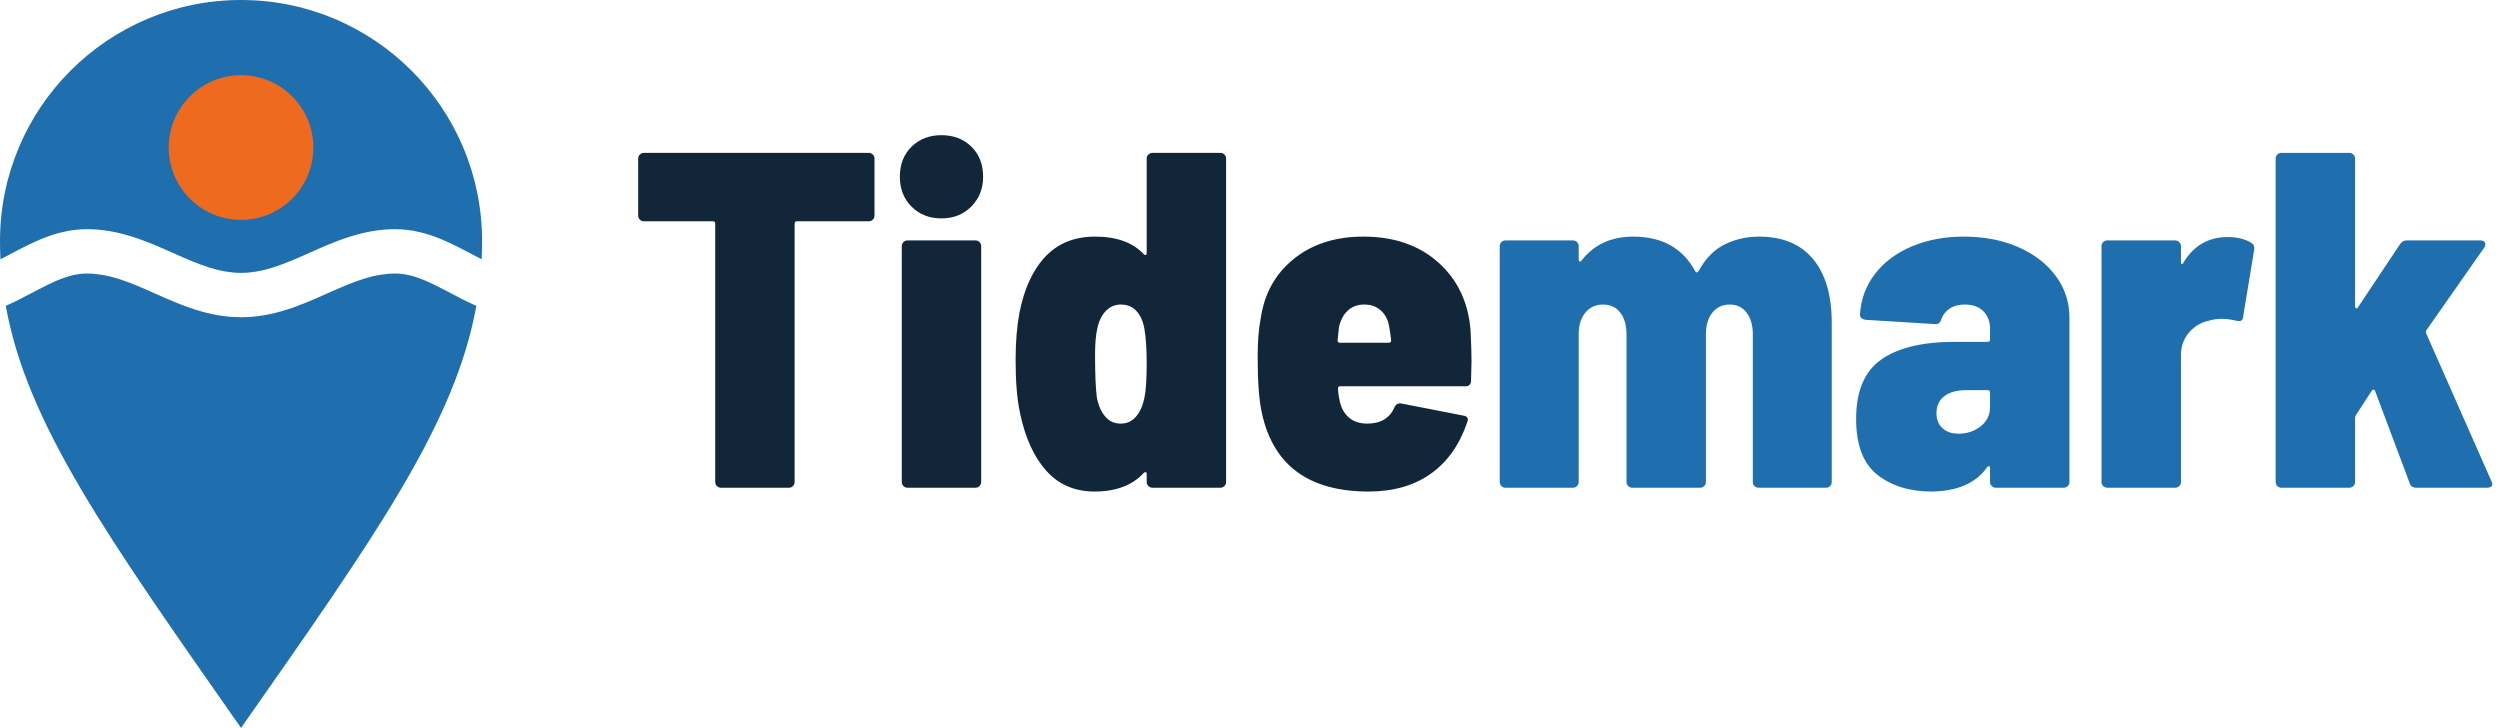
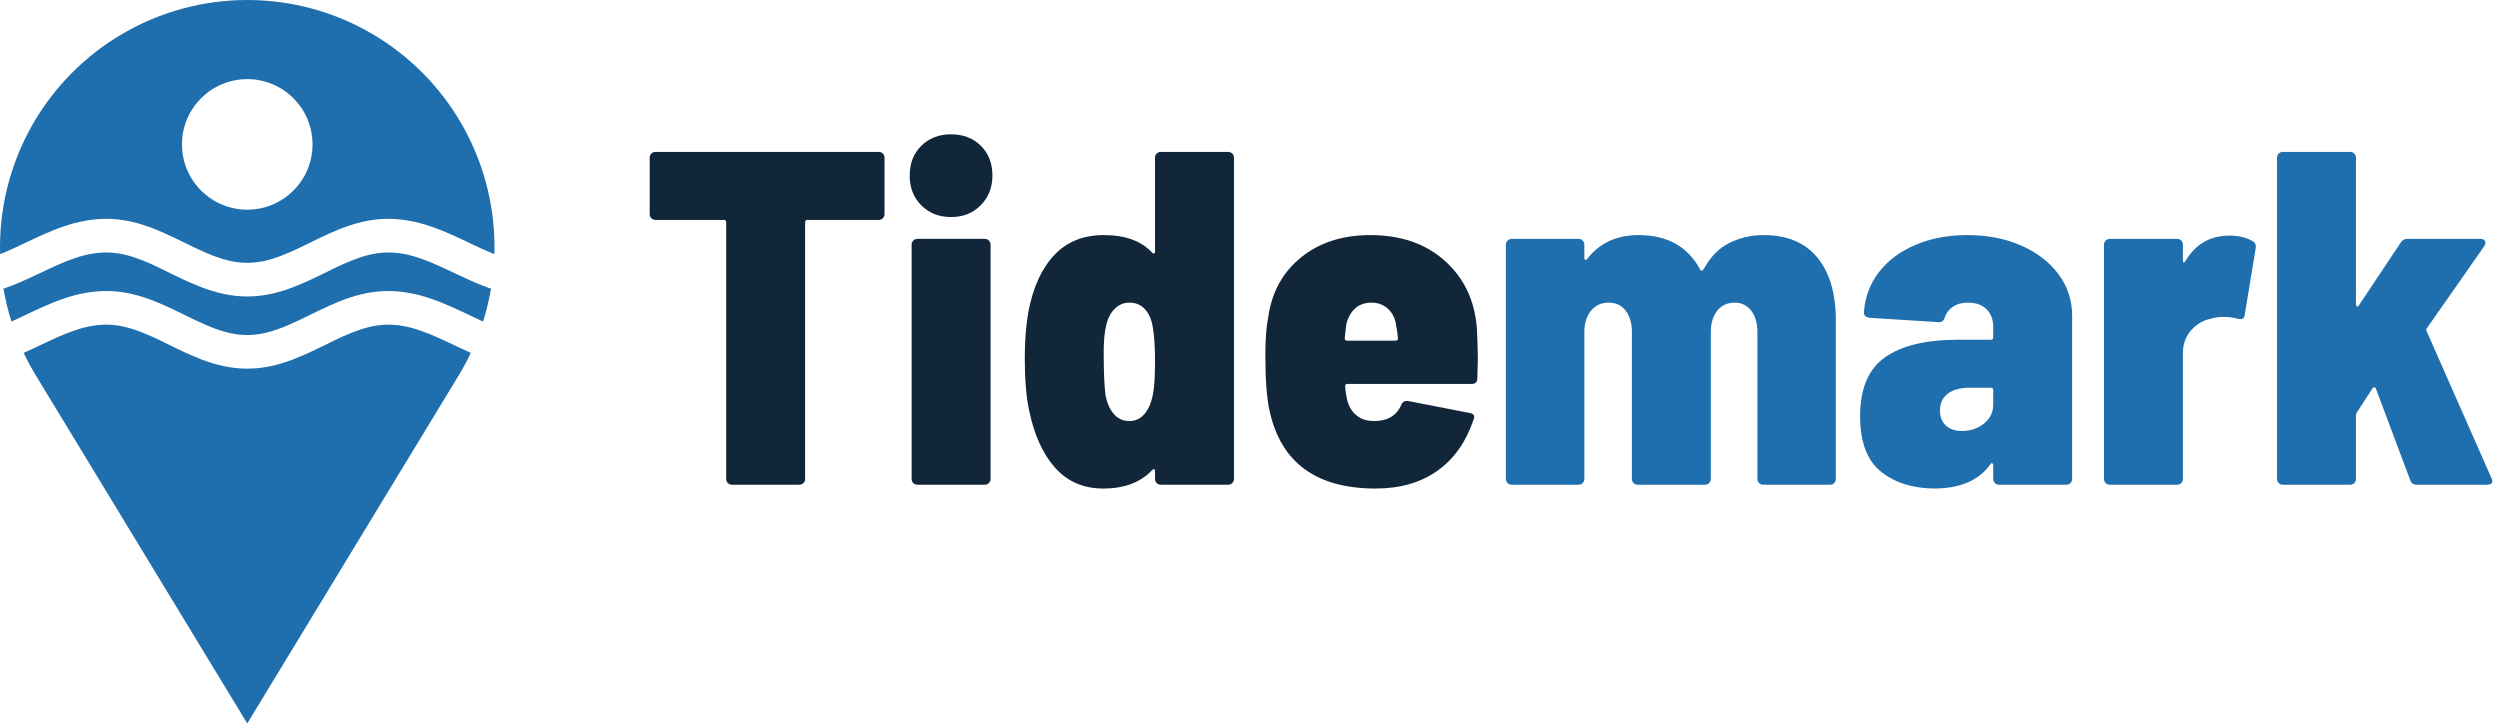
- <svg xmlns="http://www.w3.org/2000/svg" viewBox="0 0 518.58 151" width="518.58" height="151" role="img" aria-label="Tidemark">
+ <svg xmlns="http://www.w3.org/2000/svg" viewBox="0 0 505.55 146.3" width="505.55" height="146.3" role="img" aria-label="Tidemark">
  <g transform="translate(50 50) scale(1)">
-     <path fill="#1F6FAE" fill-rule="evenodd" d="M49.91 3.78 C49.97 2.54 50 1.27 50 0 C50 -27.61 27.61 -50 0 -50 C-27.61 -50 -50 -27.61 -50 0 C-50 1.27 -49.97 2.54 -49.91 3.79 C-49.33 3.49 -48.74 3.18 -48.14 2.86 C-47.48 2.52 -46.81 2.16 -46.12 1.8 C-45.43 1.45 -44.73 1.08 -44 0.74 C-43.28 0.39 -42.55 0.04 -41.79 -0.27 C-41.04 -0.59 -40.26 -0.89 -39.48 -1.16 C-38.69 -1.42 -37.88 -1.66 -37.06 -1.85 C-36.24 -2.05 -35.4 -2.2 -34.56 -2.3 C-33.71 -2.41 -32.83 -2.45 -32 -2.46 C-31.17 -2.47 -30.4 -2.42 -29.6 -2.36 C-28.81 -2.29 -28.01 -2.18 -27.23 -2.05 C-26.44 -1.92 -25.66 -1.75 -24.9 -1.56 C-24.13 -1.37 -23.37 -1.15 -22.62 -0.92 C-21.87 -0.69 -21.13 -0.43 -20.4 -0.16 C-19.68 0.11 -18.96 0.39 -18.25 0.68 C-17.54 0.97 -16.85 1.27 -16.16 1.57 C-15.47 1.87 -14.8 2.17 -14.13 2.47 C-13.46 2.76 -12.81 3.06 -12.16 3.34 C-11.51 3.62 -10.88 3.89 -10.25 4.15 C-9.63 4.4 -9.01 4.65 -8.4 4.87 C-7.8 5.09 -7.2 5.3 -6.62 5.49 C-6.04 5.67 -5.46 5.83 -4.9 5.97 C-4.33 6.11 -3.78 6.23 -3.23 6.32 C-2.68 6.41 -2.14 6.48 -1.6 6.53 C-1.06 6.58 -0.53 6.6 0 6.6 C0.53 6.6 1.06 6.58 1.6 6.53 C2.14 6.48 2.68 6.41 3.23 6.32 C3.78 6.23 4.33 6.11 4.9 5.97 C5.46 5.83 6.04 5.67 6.62 5.49 C7.2 5.3 7.8 5.09 8.4 4.87 C9.01 4.65 9.63 4.4 10.25 4.15 C10.88 3.89 11.51 3.62 12.16 3.34 C12.81 3.06 13.46 2.76 14.13 2.47 C14.8 2.17 15.47 1.87 16.16 1.57 C16.85 1.27 17.54 0.97 18.25 0.68 C18.96 0.39 19.68 0.11 20.4 -0.16 C21.13 -0.43 21.87 -0.69 22.62 -0.92 C23.37 -1.15 24.13 -1.37 24.9 -1.56 C25.66 -1.75 26.44 -1.92 27.23 -2.05 C28.01 -2.18 28.81 -2.29 29.6 -2.36 C30.4 -2.42 31.17 -2.47 32 -2.46 C32.83 -2.45 33.71 -2.41 34.56 -2.3 C35.4 -2.2 36.24 -2.05 37.06 -1.85 C37.88 -1.66 38.69 -1.42 39.48 -1.16 C40.26 -0.89 41.04 -0.59 41.79 -0.27 C42.55 0.04 43.28 0.39 44 0.74 C44.73 1.08 45.43 1.45 46.12 1.8 C46.81 2.16 47.48 2.52 48.14 2.86 C48.74 3.18 49.33 3.49 49.91 3.78 Z M-48.81 13.44 C-48.57 13.33 -48.33 13.23 -48.09 13.12 C-47.35 12.79 -46.63 12.43 -45.93 12.08 C-45.22 11.72 -44.53 11.36 -43.86 11 C-43.18 10.65 -42.52 10.3 -41.88 9.97 C-41.24 9.63 -40.61 9.31 -40 9.02 C-39.38 8.72 -38.79 8.45 -38.21 8.2 C-37.63 7.96 -37.07 7.74 -36.52 7.56 C-35.98 7.37 -35.45 7.22 -34.94 7.1 C-34.43 6.98 -33.94 6.89 -33.44 6.83 C-32.95 6.77 -32.51 6.74 -32 6.74 C-31.49 6.74 -30.94 6.76 -30.4 6.81 C-29.86 6.86 -29.32 6.93 -28.77 7.02 C-28.22 7.11 -27.67 7.23 -27.1 7.37 C-26.54 7.51 -25.96 7.67 -25.38 7.85 C-24.8 8.04 -24.2 8.25 -23.6 8.47 C-22.99 8.69 -22.37 8.94 -21.75 9.19 C-21.12 9.45 -20.49 9.72 -19.84 10 C-19.19 10.28 -18.54 10.58 -17.87 10.87 C-17.2 11.17 -16.53 11.47 -15.84 11.77 C-15.15 12.07 -14.46 12.37 -13.75 12.66 C-13.04 12.95 -12.32 13.23 -11.6 13.5 C-10.87 13.77 -10.13 14.03 -9.38 14.26 C-8.63 14.49 -7.87 14.71 -7.1 14.9 C-6.34 15.09 -5.56 15.26 -4.77 15.39 C-3.99 15.52 -3.19 15.63 -2.4 15.7 C-1.6 15.76 -0.8 15.8 0 15.8 C0.8 15.8 1.6 15.76 2.4 15.7 C3.19 15.63 3.99 15.52 4.77 15.39 C5.56 15.26 6.34 15.09 7.1 14.9 C7.87 14.71 8.63 14.49 9.38 14.26 C10.13 14.03 10.87 13.77 11.6 13.5 C12.32 13.23 13.04 12.95 13.75 12.66 C14.46 12.37 15.15 12.07 15.84 11.77 C16.53 11.47 17.2 11.17 17.87 10.87 C18.54 10.58 19.19 10.28 19.84 10 C20.49 9.72 21.12 9.45 21.75 9.19 C22.37 8.94 22.99 8.69 23.6 8.47 C24.2 8.25 24.8 8.04 25.38 7.85 C25.96 7.67 26.54 7.51 27.1 7.37 C27.67 7.23 28.22 7.11 28.77 7.02 C29.32 6.93 29.86 6.86 30.4 6.81 C30.94 6.76 31.49 6.74 32 6.74 C32.51 6.74 32.95 6.77 33.44 6.83 C33.94 6.89 34.43 6.98 34.94 7.1 C35.45 7.22 35.98 7.37 36.52 7.56 C37.07 7.74 37.63 7.96 38.21 8.2 C38.79 8.45 39.38 8.72 40 9.02 C40.61 9.31 41.24 9.63 41.88 9.97 C42.52 10.3 43.18 10.65 43.86 11 C44.53 11.36 45.22 11.72 45.93 12.08 C46.63 12.43 47.35 12.79 48.09 13.12 C48.33 13.23 48.57 13.33 48.81 13.44 C44.4 37.88 27.87 61.19 0 101 C-27.87 61.19 -44.4 37.88 -48.8 13.45 Z" />
-     <path fill="#EE6A1F" d="M-15 -19.4 a15 15 0 1 0 30 0 a15 15 0 1 0 -30 0 Z" />
+     <path fill="#1F6FAE" fill-rule="evenodd" d="M49.98 1.39 C50.23 -7.52 48.1 -16.48 43.58 -24.52 C34.72 -40.26 18.06 -50 0 -50 C-18.06 -50 -34.72 -40.26 -43.58 -24.52 C-48.1 -16.48 -50.23 -7.52 -49.98 1.39 C-49.76 1.3 -49.53 1.21 -49.3 1.12 C-48.68 0.86 -48.05 0.58 -47.4 0.29 C-46.76 0 -46.11 -0.31 -45.45 -0.62 C-44.79 -0.93 -44.12 -1.25 -43.45 -1.57 C-42.77 -1.88 -42.08 -2.21 -41.38 -2.52 C-40.69 -2.82 -39.98 -3.13 -39.27 -3.42 C-38.55 -3.7 -37.83 -3.98 -37.09 -4.22 C-36.36 -4.47 -35.61 -4.7 -34.86 -4.9 C-34.11 -5.09 -33.35 -5.26 -32.58 -5.39 C-31.81 -5.53 -31.03 -5.63 -30.26 -5.68 C-29.48 -5.74 -28.69 -5.76 -27.91 -5.74 C-27.12 -5.72 -26.33 -5.66 -25.55 -5.55 C-24.77 -5.45 -23.99 -5.3 -23.23 -5.12 C-22.46 -4.95 -21.7 -4.73 -20.96 -4.49 C-20.21 -4.25 -19.48 -3.98 -18.75 -3.7 C-18.03 -3.41 -17.31 -3.1 -16.61 -2.79 C-15.9 -2.48 -15.21 -2.14 -14.53 -1.82 C-13.84 -1.49 -13.17 -1.15 -12.5 -0.83 C-11.84 -0.51 -11.18 -0.18 -10.54 0.12 C-9.9 0.43 -9.26 0.72 -8.64 0.99 C-8.01 1.27 -7.4 1.52 -6.8 1.75 C-6.19 1.98 -5.6 2.18 -5.02 2.36 C-4.44 2.53 -3.87 2.68 -3.3 2.8 C-2.74 2.91 -2.19 3 -1.64 3.06 C-1.09 3.12 -0.55 3.15 0 3.15 C0.55 3.15 1.09 3.12 1.64 3.06 C2.19 3 2.74 2.91 3.3 2.8 C3.87 2.68 4.44 2.53 5.02 2.36 C5.6 2.18 6.19 1.98 6.8 1.75 C7.4 1.52 8.01 1.27 8.64 0.99 C9.26 0.72 9.9 0.43 10.54 0.12 C11.18 -0.18 11.84 -0.51 12.5 -0.83 C13.17 -1.15 13.84 -1.49 14.53 -1.82 C15.21 -2.14 15.9 -2.48 16.61 -2.79 C17.31 -3.1 18.03 -3.41 18.75 -3.7 C19.48 -3.98 20.21 -4.25 20.96 -4.49 C21.7 -4.73 22.46 -4.95 23.23 -5.12 C23.99 -5.3 24.77 -5.45 25.55 -5.55 C26.33 -5.66 27.12 -5.72 27.91 -5.74 C28.69 -5.76 29.48 -5.74 30.26 -5.68 C31.03 -5.63 31.81 -5.53 32.58 -5.39 C33.35 -5.26 34.11 -5.09 34.86 -4.9 C35.61 -4.7 36.36 -4.47 37.09 -4.22 C37.83 -3.98 38.55 -3.7 39.27 -3.42 C39.98 -3.13 40.69 -2.82 41.38 -2.52 C42.08 -2.21 42.77 -1.88 43.45 -1.57 C44.12 -1.25 44.79 -0.93 45.45 -0.62 C46.11 -0.31 46.76 0 47.4 0.29 C48.05 0.58 48.68 0.86 49.3 1.12 C49.53 1.21 49.76 1.3 49.98 1.39 Z M-49.29 8.38 C-49.15 8.33 -49 8.28 -48.86 8.23 C-48.13 7.97 -47.41 7.69 -46.7 7.4 C-45.99 7.11 -45.29 6.79 -44.6 6.48 C-43.9 6.17 -43.22 5.84 -42.55 5.53 C-41.87 5.21 -41.21 4.89 -40.55 4.59 C-39.9 4.28 -39.25 3.98 -38.62 3.7 C-37.98 3.41 -37.35 3.14 -36.73 2.89 C-36.11 2.65 -35.51 2.42 -34.91 2.22 C-34.31 2.01 -33.72 1.83 -33.14 1.68 C-32.56 1.53 -31.99 1.4 -31.42 1.31 C-30.86 1.21 -30.3 1.14 -29.74 1.1 C-29.19 1.06 -28.64 1.04 -28.09 1.06 C-27.54 1.07 -27 1.11 -26.45 1.19 C-25.9 1.26 -25.34 1.37 -24.77 1.5 C-24.21 1.63 -23.63 1.79 -23.04 1.98 C-22.46 2.17 -21.86 2.39 -21.25 2.63 C-20.64 2.87 -20.02 3.13 -19.39 3.41 C-18.76 3.69 -18.12 4 -17.47 4.31 C-16.83 4.62 -16.17 4.95 -15.5 5.28 C-14.83 5.6 -14.15 5.94 -13.46 6.26 C-12.77 6.59 -12.07 6.92 -11.36 7.22 C-10.65 7.53 -9.93 7.83 -9.2 8.11 C-8.47 8.38 -7.73 8.64 -6.98 8.87 C-6.23 9.09 -5.47 9.29 -4.7 9.45 C-3.93 9.61 -3.15 9.74 -2.36 9.82 C-1.58 9.91 -0.79 9.95 0 9.95 C0.79 9.95 1.58 9.91 2.36 9.82 C3.15 9.74 3.93 9.61 4.7 9.45 C5.47 9.29 6.23 9.09 6.98 8.87 C7.73 8.64 8.47 8.38 9.2 8.11 C9.93 7.83 10.65 7.53 11.36 7.22 C12.07 6.92 12.77 6.59 13.46 6.26 C14.15 5.94 14.83 5.6 15.5 5.28 C16.17 4.95 16.83 4.62 17.47 4.31 C18.12 4 18.76 3.69 19.39 3.41 C20.02 3.13 20.64 2.87 21.25 2.63 C21.86 2.39 22.46 2.17 23.04 1.98 C23.63 1.79 24.21 1.63 24.77 1.5 C25.34 1.37 25.9 1.26 26.45 1.19 C27 1.11 27.54 1.07 28.09 1.06 C28.64 1.04 29.19 1.06 29.74 1.1 C30.3 1.14 30.86 1.21 31.42 1.31 C31.99 1.4 32.56 1.53 33.14 1.68 C33.72 1.83 34.31 2.01 34.91 2.22 C35.51 2.42 36.11 2.65 36.73 2.89 C37.35 3.14 37.98 3.41 38.62 3.7 C39.25 3.98 39.9 4.28 40.55 4.59 C41.21 4.89 41.87 5.21 42.55 5.53 C43.22 5.84 43.9 6.17 44.6 6.48 C45.29 6.79 45.99 7.11 46.7 7.4 C47.41 7.69 48.13 7.97 48.86 8.23 C49 8.28 49.15 8.33 49.29 8.38 C48.91 10.63 48.38 12.84 47.69 15.01 C47.6 14.97 47.5 14.93 47.4 14.89 C46.76 14.6 46.11 14.29 45.45 13.98 C44.79 13.67 44.12 13.35 43.45 13.03 C42.77 12.72 42.08 12.39 41.38 12.08 C40.69 11.78 39.98 11.47 39.27 11.18 C38.55 10.9 37.83 10.62 37.09 10.38 C36.36 10.13 35.61 9.9 34.86 9.7 C34.11 9.51 33.35 9.34 32.58 9.21 C31.81 9.07 31.03 8.97 30.26 8.92 C29.48 8.86 28.69 8.84 27.91 8.86 C27.12 8.88 26.33 8.94 25.55 9.05 C24.77 9.15 23.99 9.3 23.23 9.48 C22.46 9.65 21.7 9.87 20.96 10.11 C20.21 10.35 19.48 10.62 18.75 10.9 C18.03 11.19 17.31 11.5 16.61 11.81 C15.9 12.12 15.21 12.46 14.53 12.78 C13.84 13.11 13.17 13.45 12.5 13.77 C11.84 14.09 11.18 14.42 10.54 14.72 C9.9 15.03 9.26 15.32 8.64 15.59 C8.01 15.87 7.4 16.12 6.8 16.35 C6.19 16.58 5.6 16.78 5.02 16.96 C4.44 17.13 3.87 17.28 3.3 17.4 C2.74 17.51 2.19 17.6 1.64 17.66 C1.09 17.72 0.55 17.75 0 17.75 C-0.55 17.75 -1.09 17.72 -1.64 17.66 C-2.19 17.6 -2.74 17.51 -3.3 17.4 C-3.87 17.28 -4.44 17.13 -5.02 16.96 C-5.6 16.78 -6.19 16.58 -6.8 16.35 C-7.4 16.12 -8.01 15.87 -8.64 15.59 C-9.26 15.32 -9.9 15.03 -10.54 14.72 C-11.18 14.42 -11.84 14.09 -12.5 13.77 C-13.17 13.45 -13.84 13.11 -14.53 12.78 C-15.21 12.46 -15.9 12.12 -16.61 11.81 C-17.31 11.5 -18.03 11.19 -18.75 10.9 C-19.48 10.62 -20.21 10.35 -20.96 10.11 C-21.7 9.87 -22.46 9.65 -23.23 9.48 C-23.99 9.3 -24.77 9.15 -25.55 9.05 C-26.33 8.94 -27.12 8.88 -27.91 8.86 C-28.69 8.84 -29.48 8.86 -30.26 8.92 C-31.03 8.97 -31.81 9.07 -32.58 9.21 C-33.35 9.34 -34.11 9.51 -34.86 9.7 C-35.61 9.9 -36.36 10.13 -37.09 10.38 C-37.83 10.62 -38.55 10.9 -39.27 11.18 C-39.98 11.47 -40.69 11.78 -41.38 12.08 C-42.08 12.39 -42.77 12.72 -43.45 13.03 C-44.12 13.35 -44.79 13.67 -45.45 13.98 C-46.11 14.29 -46.76 14.6 -47.4 14.89 C-47.5 14.93 -47.6 14.97 -47.69 15.02 C-48.38 12.84 -48.91 10.63 -49.29 8.39 Z M-45.21 21.36 C-45 21.26 -44.8 21.17 -44.6 21.08 C-43.9 20.77 -43.22 20.44 -42.55 20.13 C-41.87 19.81 -41.21 19.49 -40.55 19.19 C-39.9 18.88 -39.25 18.58 -38.62 18.3 C-37.98 18.01 -37.35 17.74 -36.73 17.49 C-36.11 17.25 -35.51 17.02 -34.91 16.82 C-34.31 16.61 -33.72 16.43 -33.14 16.28 C-32.56 16.13 -31.99 16 -31.42 15.91 C-30.86 15.81 -30.3 15.74 -29.74 15.7 C-29.19 15.66 -28.64 15.64 -28.09 15.66 C-27.54 15.67 -27 15.71 -26.45 15.79 C-25.9 15.86 -25.34 15.97 -24.77 16.1 C-24.21 16.23 -23.63 16.39 -23.04 16.58 C-22.46 16.77 -21.86 16.99 -21.25 17.23 C-20.64 17.47 -20.02 17.73 -19.39 18.01 C-18.76 18.29 -18.12 18.6 -17.47 18.91 C-16.83 19.22 -16.17 19.55 -15.5 19.88 C-14.83 20.2 -14.15 20.54 -13.46 20.86 C-12.77 21.19 -12.07 21.52 -11.36 21.82 C-10.65 22.13 -9.93 22.43 -9.2 22.71 C-8.47 22.98 -7.73 23.24 -6.98 23.47 C-6.23 23.69 -5.47 23.89 -4.7 24.05 C-3.93 24.21 -3.15 24.34 -2.36 24.42 C-1.58 24.51 -0.79 24.55 0 24.55 C0.79 24.55 1.58 24.51 2.36 24.42 C3.15 24.34 3.93 24.21 4.7 24.05 C5.47 23.89 6.23 23.69 6.98 23.47 C7.73 23.24 8.47 22.98 9.2 22.71 C9.93 22.43 10.65 22.13 11.36 21.82 C12.07 21.52 12.77 21.19 13.46 20.86 C14.15 20.54 14.83 20.2 15.5 19.88 C16.17 19.55 16.83 19.22 17.47 18.91 C18.12 18.6 18.76 18.29 19.39 18.01 C20.02 17.73 20.64 17.47 21.25 17.23 C21.86 16.99 22.46 16.77 23.04 16.58 C23.63 16.39 24.21 16.23 24.77 16.1 C25.34 15.97 25.9 15.86 26.45 15.79 C27 15.71 27.54 15.67 28.09 15.66 C28.64 15.64 29.19 15.66 29.74 15.7 C30.3 15.74 30.86 15.81 31.42 15.91 C31.99 16 32.56 16.13 33.14 16.28 C33.72 16.43 34.31 16.61 34.91 16.82 C35.51 17.02 36.11 17.25 36.73 17.49 C37.35 17.74 37.98 18.01 38.62 18.3 C39.25 18.58 39.9 18.88 40.55 19.19 C41.21 19.49 41.87 19.81 42.55 20.13 C43.22 20.44 43.9 20.77 44.6 21.08 C44.8 21.17 45 21.26 45.21 21.36 C44.47 22.93 43.64 24.46 42.73 25.96 C28.49 49.41 14.24 72.85 0 96.3 C-14.24 72.85 -28.49 49.41 -42.73 25.96 C-43.64 24.46 -44.47 22.93 -45.21 21.37 Z M-13.2 -20.8 a13.2 13.2 0 1 0 26.4 0 a13.2 13.2 0 1 0 -26.4 0 Z" />
  </g>
-   <g transform="translate(130.2 31.71)">
-     <path fill="#12263A" d="M51.2 1.19V13Q51.2 13.5 50.85 13.84Q50.51 14.19 50.01 14.19H35.13Q34.63 14.19 34.63 14.69V68.27Q34.63 68.77 34.28 69.11Q33.94 69.46 33.44 69.46H19.35Q18.85 69.46 18.51 69.11Q18.16 68.77 18.16 68.27V14.69Q18.16 14.19 17.66 14.19H3.37Q2.88 14.19 2.53 13.84Q2.18 13.5 2.18 13V1.19Q2.18 0.69 2.53 0.35Q2.88 0 3.37 0H50.01Q50.51 0 50.85 0.35Q51.2 0.69 51.2 1.19Z M56.46 4.96Q56.46 1.09 58.89 -1.29Q61.32 -3.67 65.09 -3.67Q68.86 -3.67 71.3 -1.29Q73.73 1.09 73.73 4.96Q73.73 8.63 71.3 11.11Q68.86 13.59 65.09 13.59Q61.32 13.59 58.89 11.16Q56.46 8.73 56.46 4.96ZM56.86 68.27V19.35Q56.86 18.85 57.21 18.51Q57.55 18.16 58.05 18.16H72.14Q72.64 18.16 72.98 18.51Q73.33 18.85 73.33 19.35V68.27Q73.33 68.77 72.98 69.11Q72.64 69.46 72.14 69.46H58.05Q57.55 69.46 57.21 69.11Q56.86 68.77 56.86 68.27Z M108.85 0H122.94Q123.44 0 123.79 0.35Q124.13 0.69 124.13 1.19V68.27Q124.13 68.77 123.79 69.11Q123.44 69.46 122.94 69.46H108.85Q108.36 69.46 108.01 69.11Q107.66 68.77 107.66 68.27V66.58Q107.66 66.28 107.46 66.24Q107.27 66.19 107.07 66.38Q103.5 70.25 96.85 70.25Q90.69 70.25 86.83 65.94Q82.96 61.62 81.37 53.88Q80.47 49.71 80.47 42.97Q80.47 37.41 81.27 33.14Q82.76 25.6 86.68 21.48Q90.6 17.37 96.95 17.37Q103.69 17.37 107.07 21.04Q107.27 21.23 107.46 21.19Q107.66 21.14 107.66 20.84V1.19Q107.66 0.69 108.01 0.35Q108.36 0 108.85 0ZM107.66 43.66Q107.66 39.1 107.17 36.42Q106.77 34.13 105.53 32.8Q104.29 31.46 102.3 31.46Q100.52 31.46 99.23 32.75Q97.94 34.04 97.44 36.32Q96.95 38.4 96.95 41.78Q96.95 48.03 97.34 50.9Q97.84 53.29 99.08 54.72Q100.32 56.16 102.3 56.16Q104.19 56.16 105.43 54.72Q106.67 53.29 107.17 50.9Q107.66 48.62 107.66 43.66Z M175.04 43.26 174.94 47.23Q174.94 48.42 173.75 48.42H147.75Q147.35 48.42 147.35 48.82Q147.35 49.91 147.75 51.7Q148.25 53.78 149.69 54.97Q151.13 56.16 153.41 56.16Q157.57 56.16 159.06 52.79Q159.46 51.8 160.55 52L173.25 54.48Q174.64 54.67 174.15 55.87Q171.76 62.91 166.56 66.58Q161.35 70.25 153.71 70.25Q135.15 70.25 131.58 54.08Q130.68 50.21 130.68 42.27Q130.68 37.61 131.28 34.53Q132.37 26.69 138.13 22.03Q143.88 17.37 152.61 17.37Q162.14 17.37 168.14 22.72Q174.15 28.08 174.84 36.81Q175.04 40.98 175.04 43.26ZM147.55 36.12 147.26 38.9Q147.26 39.39 147.75 39.39H157.87Q158.37 39.39 158.37 38.9Q158.17 37.11 157.97 36.12Q157.67 34.04 156.29 32.75Q154.9 31.46 152.81 31.46Q150.73 31.46 149.39 32.7Q148.05 33.94 147.55 36.12Z" />
-     <path fill="#1F6FAE" d="M249.76 35.23V68.27Q249.76 68.77 249.41 69.11Q249.06 69.46 248.57 69.46H234.58Q234.08 69.46 233.73 69.11Q233.39 68.77 233.39 68.27V37.61Q233.39 34.83 232.1 33.14Q230.81 31.46 228.62 31.46Q226.34 31.46 225 33.14Q223.66 34.83 223.66 37.61V68.27Q223.66 68.77 223.31 69.11Q222.97 69.46 222.47 69.46H208.38Q207.88 69.46 207.54 69.11Q207.19 68.77 207.19 68.27V37.61Q207.19 34.83 205.9 33.14Q204.61 31.46 202.33 31.46Q200.04 31.46 198.66 33.14Q197.27 34.83 197.27 37.61V68.27Q197.27 68.77 196.92 69.11Q196.57 69.46 196.08 69.46H182.08Q181.59 69.46 181.24 69.11Q180.89 68.77 180.89 68.27V19.35Q180.89 18.85 181.24 18.51Q181.59 18.16 182.08 18.16H196.08Q196.57 18.16 196.92 18.51Q197.27 18.85 197.27 19.35V22.13Q197.27 22.43 197.46 22.52Q197.66 22.62 197.86 22.33Q201.73 17.37 208.58 17.37Q217.61 17.37 221.48 24.61Q221.78 25.1 222.27 24.31Q224.36 20.54 227.63 18.95Q230.9 17.37 234.68 17.37Q242.02 17.37 245.89 22.03Q249.76 26.69 249.76 35.23Z M299.07 34.23V68.27Q299.07 68.77 298.73 69.11Q298.38 69.46 297.88 69.46H283.79Q283.3 69.46 282.95 69.11Q282.6 68.77 282.6 68.27V65.39Q282.6 65.09 282.4 64.99Q282.21 64.9 282.01 65.19Q278.53 70.15 270.5 70.25Q263.65 70.25 259.23 66.78Q254.82 63.31 254.82 55.17Q254.82 46.54 260.03 42.87Q265.24 39.2 275.26 39.2H282.11Q282.6 39.2 282.6 38.7V36.52Q282.6 34.23 281.21 32.84Q279.82 31.46 277.34 31.46Q275.46 31.46 274.22 32.3Q272.98 33.14 272.48 34.53Q272.18 35.62 271.19 35.52L256.8 34.63Q255.61 34.43 255.61 33.54Q255.91 28.78 258.74 25.1Q261.57 21.43 266.38 19.4Q271.19 17.37 277.15 17.37Q283.5 17.37 288.46 19.55Q293.42 21.73 296.25 25.55Q299.07 29.37 299.07 34.23ZM282.6 52.69V49.71Q282.6 49.22 282.11 49.22H277.64Q274.76 49.22 273.13 50.46Q271.49 51.7 271.49 53.98Q271.49 55.96 272.73 57.11Q273.97 58.25 276.05 58.25Q278.73 58.25 280.67 56.71Q282.6 55.17 282.6 52.69Z M336.78 18.65Q337.58 19.15 337.38 20.14L335.09 34.04Q335 35.13 333.71 34.83Q332.12 34.43 330.73 34.43Q329.14 34.43 327.95 34.83Q325.57 35.33 323.88 37.26Q322.2 39.2 322.2 41.97V68.27Q322.2 68.77 321.85 69.11Q321.5 69.46 321 69.46H306.91Q306.42 69.46 306.07 69.11Q305.72 68.77 305.72 68.27V19.35Q305.72 18.85 306.07 18.51Q306.42 18.16 306.91 18.16H321Q321.5 18.16 321.85 18.51Q322.2 18.85 322.2 19.35V22.62Q322.2 23.02 322.34 23.07Q322.49 23.12 322.69 22.82Q325.87 17.46 331.92 17.46Q334.8 17.46 336.78 18.65Z M341.84 68.27V1.19Q341.84 0.69 342.19 0.35Q342.54 0 343.03 0H357.12Q357.62 0 357.97 0.35Q358.31 0.69 358.31 1.19V31.85Q358.31 32.15 358.56 32.25Q358.81 32.35 358.91 32.05L367.64 18.95Q368.14 18.16 369.03 18.16H384.31Q385.01 18.16 385.25 18.61Q385.5 19.05 385.11 19.65L373.1 36.81Q372.9 37.11 373.1 37.51L386.59 68.07Q386.79 68.47 386.79 68.67Q386.79 69.46 385.7 69.46H371.02Q369.92 69.46 369.63 68.47L362.48 49.42Q362.38 49.12 362.18 49.12Q361.99 49.12 361.79 49.32L358.51 54.38Q358.31 54.77 358.31 54.97V68.27Q358.31 68.77 357.97 69.11Q357.62 69.46 357.12 69.46H343.03Q342.54 69.46 342.19 69.11Q341.84 68.77 341.84 68.27Z" />
+   <g transform="translate(129.26 30.72)">
+     <path fill="#12263A" d="M49.61 1.15V12.59Q49.61 13.08 49.27 13.41Q48.94 13.75 48.45 13.75H34.03Q33.55 13.75 33.55 14.23V66.14Q33.55 66.63 33.22 66.96Q32.88 67.3 32.4 67.3H18.75Q18.27 67.3 17.93 66.96Q17.59 66.63 17.59 66.14V14.23Q17.59 13.75 17.11 13.75H3.27Q2.79 13.75 2.45 13.41Q2.12 13.08 2.12 12.59V1.15Q2.12 0.67 2.45 0.34Q2.79 0 3.27 0H48.45Q48.94 0 49.27 0.34Q49.61 0.67 49.61 1.15Z M54.7 4.81Q54.7 1.06 57.06 -1.25Q59.41 -3.56 63.07 -3.56Q66.72 -3.56 69.08 -1.25Q71.43 1.06 71.43 4.81Q71.43 8.36 69.08 10.77Q66.72 13.17 63.07 13.17Q59.41 13.17 57.06 10.82Q54.7 8.46 54.7 4.81ZM55.09 66.14V18.75Q55.09 18.27 55.42 17.93Q55.76 17.59 56.24 17.59H69.89Q70.37 17.59 70.71 17.93Q71.05 18.27 71.05 18.75V66.14Q71.05 66.63 70.71 66.96Q70.37 67.3 69.89 67.3H56.24Q55.76 67.3 55.42 66.96Q55.09 66.63 55.09 66.14Z M105.47 0H119.12Q119.6 0 119.93 0.34Q120.27 0.67 120.27 1.15V66.14Q120.27 66.63 119.93 66.96Q119.6 67.3 119.12 67.3H105.47Q104.98 67.3 104.65 66.96Q104.31 66.63 104.31 66.14V64.51Q104.31 64.22 104.12 64.17Q103.93 64.13 103.74 64.32Q100.27 68.07 93.83 68.07Q87.87 68.07 84.12 63.89Q80.37 59.7 78.83 52.2Q77.97 48.17 77.97 41.63Q77.97 36.24 78.74 32.11Q80.18 24.8 83.98 20.81Q87.78 16.82 93.93 16.82Q100.47 16.82 103.74 20.38Q103.93 20.57 104.12 20.53Q104.31 20.48 104.31 20.19V1.15Q104.31 0.67 104.65 0.34Q104.98 0 105.47 0ZM104.31 42.3Q104.31 37.88 103.83 35.28Q103.45 33.07 102.24 31.77Q101.04 30.48 99.12 30.48Q97.39 30.48 96.14 31.73Q94.89 32.98 94.41 35.19Q93.93 37.21 93.93 40.47Q93.93 46.53 94.31 49.32Q94.79 51.63 96 53.02Q97.2 54.42 99.12 54.42Q100.95 54.42 102.15 53.02Q103.35 51.63 103.83 49.32Q104.31 47.11 104.31 42.3Z M169.59 41.92 169.49 45.76Q169.49 46.92 168.34 46.92H143.15Q142.77 46.92 142.77 47.3Q142.77 48.36 143.15 50.09Q143.63 52.11 145.03 53.26Q146.42 54.42 148.63 54.42Q152.67 54.42 154.11 51.15Q154.5 50.19 155.55 50.38L167.86 52.78Q169.21 52.97 168.73 54.13Q166.42 60.95 161.37 64.51Q156.32 68.07 148.92 68.07Q130.94 68.07 127.48 52.4Q126.62 48.65 126.62 40.96Q126.62 36.44 127.19 33.46Q128.25 25.86 133.83 21.34Q139.4 16.82 147.86 16.82Q157.09 16.82 162.91 22.02Q168.73 27.21 169.4 35.67Q169.59 39.71 169.59 41.92ZM142.96 34.99 142.67 37.69Q142.67 38.17 143.15 38.17H152.96Q153.44 38.17 153.44 37.69Q153.25 35.96 153.05 34.99Q152.77 32.98 151.42 31.73Q150.07 30.48 148.06 30.48Q146.04 30.48 144.74 31.68Q143.44 32.88 142.96 34.99Z" />
+     <path fill="#1F6FAE" d="M241.98 34.13V66.14Q241.98 66.63 241.65 66.96Q241.31 67.3 240.83 67.3H227.27Q226.79 67.3 226.46 66.96Q226.12 66.63 226.12 66.14V36.44Q226.12 33.75 224.87 32.11Q223.62 30.48 221.51 30.48Q219.3 30.48 218 32.11Q216.7 33.75 216.7 36.44V66.14Q216.7 66.63 216.36 66.96Q216.03 67.3 215.55 67.3H201.89Q201.41 67.3 201.08 66.96Q200.74 66.63 200.74 66.14V36.44Q200.74 33.75 199.49 32.11Q198.24 30.48 196.03 30.48Q193.82 30.48 192.47 32.11Q191.13 33.75 191.13 36.44V66.14Q191.13 66.63 190.79 66.96Q190.45 67.3 189.97 67.3H176.42Q175.94 67.3 175.6 66.96Q175.26 66.63 175.26 66.14V18.75Q175.26 18.27 175.6 17.93Q175.94 17.59 176.42 17.59H189.97Q190.45 17.59 190.79 17.93Q191.13 18.27 191.13 18.75V21.44Q191.13 21.73 191.32 21.82Q191.51 21.92 191.7 21.63Q195.45 16.82 202.09 16.82Q210.84 16.82 214.58 23.84Q214.87 24.32 215.35 23.55Q217.37 19.9 220.55 18.36Q223.72 16.82 227.37 16.82Q234.49 16.82 238.23 21.34Q241.98 25.86 241.98 34.13Z M289.77 33.17V66.14Q289.77 66.63 289.43 66.96Q289.09 67.3 288.61 67.3H274.96Q274.48 67.3 274.14 66.96Q273.81 66.63 273.81 66.14V63.36Q273.81 63.07 273.61 62.97Q273.42 62.88 273.23 63.16Q269.86 67.97 262.08 68.07Q255.44 68.07 251.17 64.7Q246.89 61.34 246.89 53.45Q246.89 45.09 251.93 41.53Q256.98 37.98 266.69 37.98H273.33Q273.81 37.98 273.81 37.49V35.38Q273.81 33.17 272.46 31.82Q271.11 30.48 268.71 30.48Q266.88 30.48 265.68 31.29Q264.48 32.11 264 33.46Q263.71 34.51 262.75 34.42L248.81 33.55Q247.66 33.36 247.66 32.5Q247.95 27.88 250.69 24.32Q253.43 20.77 258.09 18.8Q262.75 16.82 268.52 16.82Q274.67 16.82 279.48 18.94Q284.29 21.05 287.03 24.76Q289.77 28.46 289.77 33.17ZM273.81 51.05V48.17Q273.81 47.69 273.33 47.69H269Q266.21 47.69 264.63 48.89Q263.04 50.09 263.04 52.3Q263.04 54.22 264.24 55.33Q265.44 56.43 267.46 56.43Q270.06 56.43 271.93 54.94Q273.81 53.45 273.81 51.05Z M326.3 18.07Q327.07 18.56 326.88 19.52L324.66 32.98Q324.57 34.03 323.32 33.75Q321.78 33.36 320.43 33.36Q318.9 33.36 317.74 33.75Q315.44 34.23 313.8 36.1Q312.17 37.98 312.17 40.67V66.14Q312.17 66.63 311.83 66.96Q311.49 67.3 311.01 67.3H297.36Q296.88 67.3 296.54 66.96Q296.21 66.63 296.21 66.14V18.75Q296.21 18.27 296.54 17.93Q296.88 17.59 297.36 17.59H311.01Q311.49 17.59 311.83 17.93Q312.17 18.27 312.17 18.75V21.92Q312.17 22.3 312.31 22.35Q312.46 22.4 312.65 22.11Q315.72 16.92 321.59 16.92Q324.38 16.92 326.3 18.07Z M331.2 66.14V1.15Q331.2 0.67 331.54 0.34Q331.88 0 332.36 0H346.01Q346.49 0 346.83 0.34Q347.16 0.67 347.16 1.15V30.86Q347.16 31.15 347.4 31.25Q347.64 31.34 347.74 31.05L356.2 18.36Q356.68 17.59 357.54 17.59H372.35Q373.02 17.59 373.26 18.03Q373.5 18.46 373.12 19.04L361.49 35.67Q361.29 35.96 361.49 36.34L374.56 65.95Q374.75 66.34 374.75 66.53Q374.75 67.3 373.7 67.3H359.47Q358.41 67.3 358.12 66.34L351.2 47.88Q351.1 47.59 350.91 47.59Q350.72 47.59 350.53 47.78L347.35 52.68Q347.16 53.07 347.16 53.26V66.14Q347.16 66.63 346.83 66.96Q346.49 67.3 346.01 67.3H332.36Q331.88 67.3 331.54 66.96Q331.2 66.63 331.2 66.14Z" />
  </g>
</svg>
